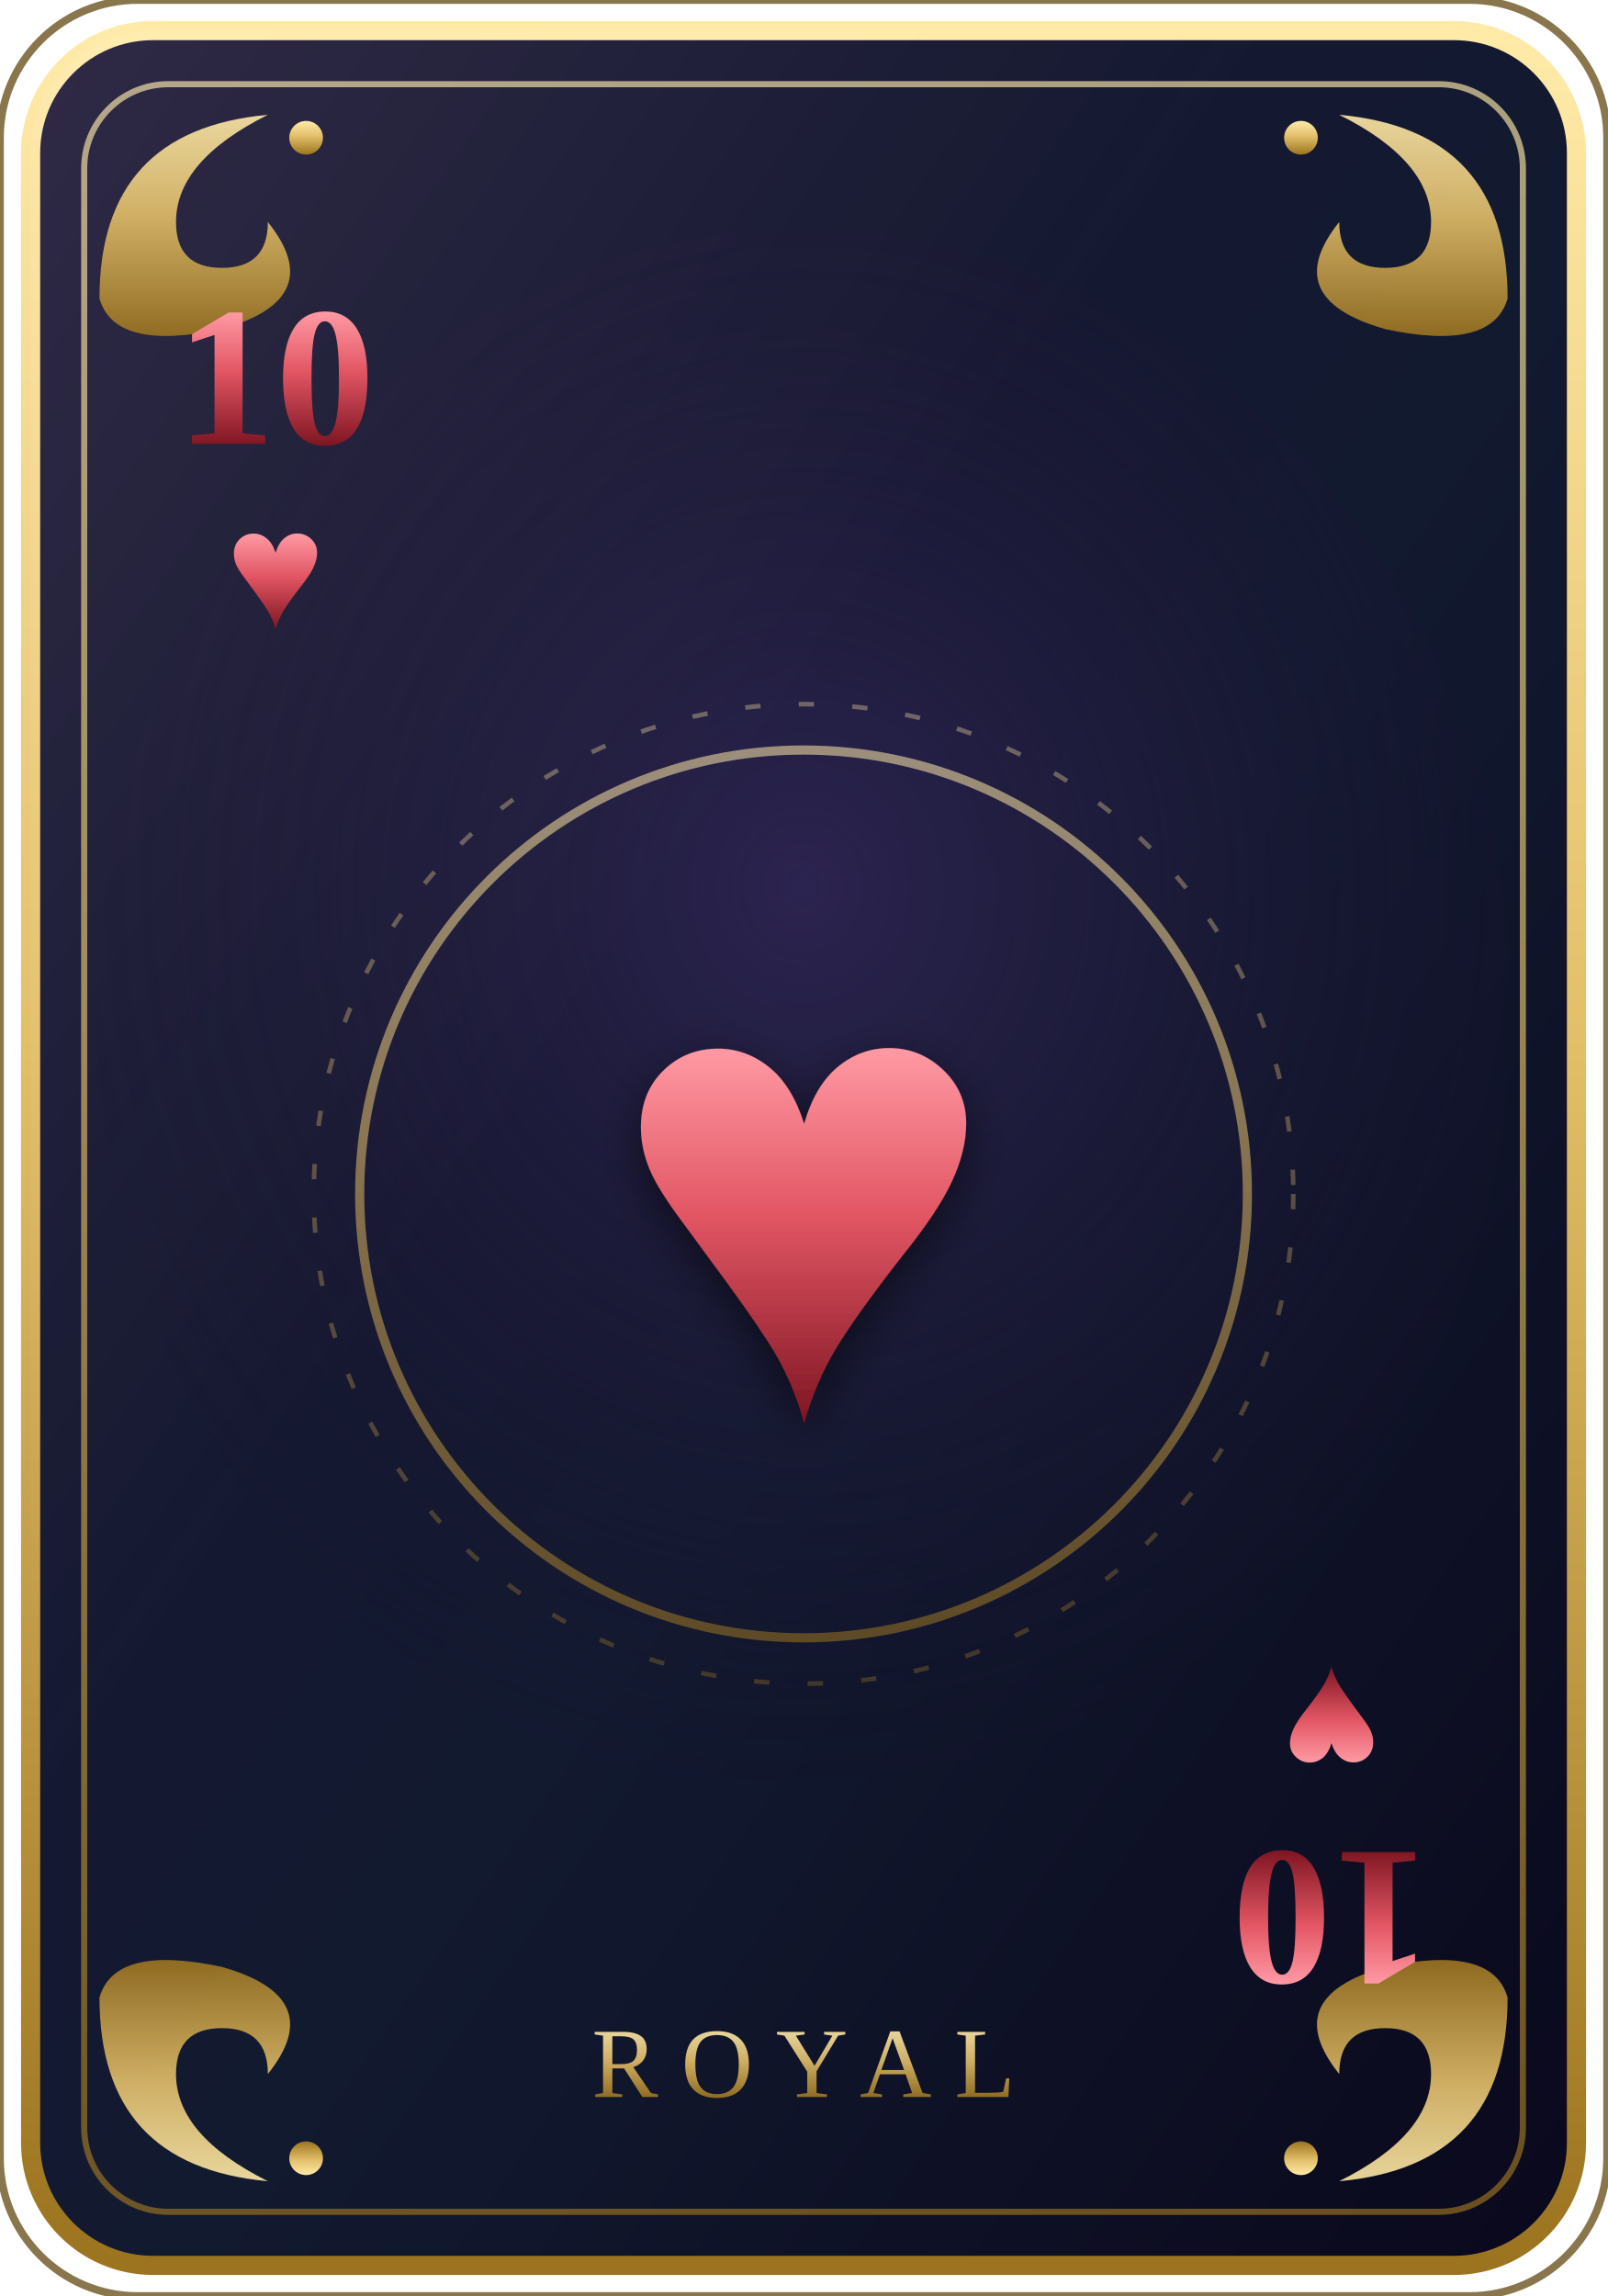
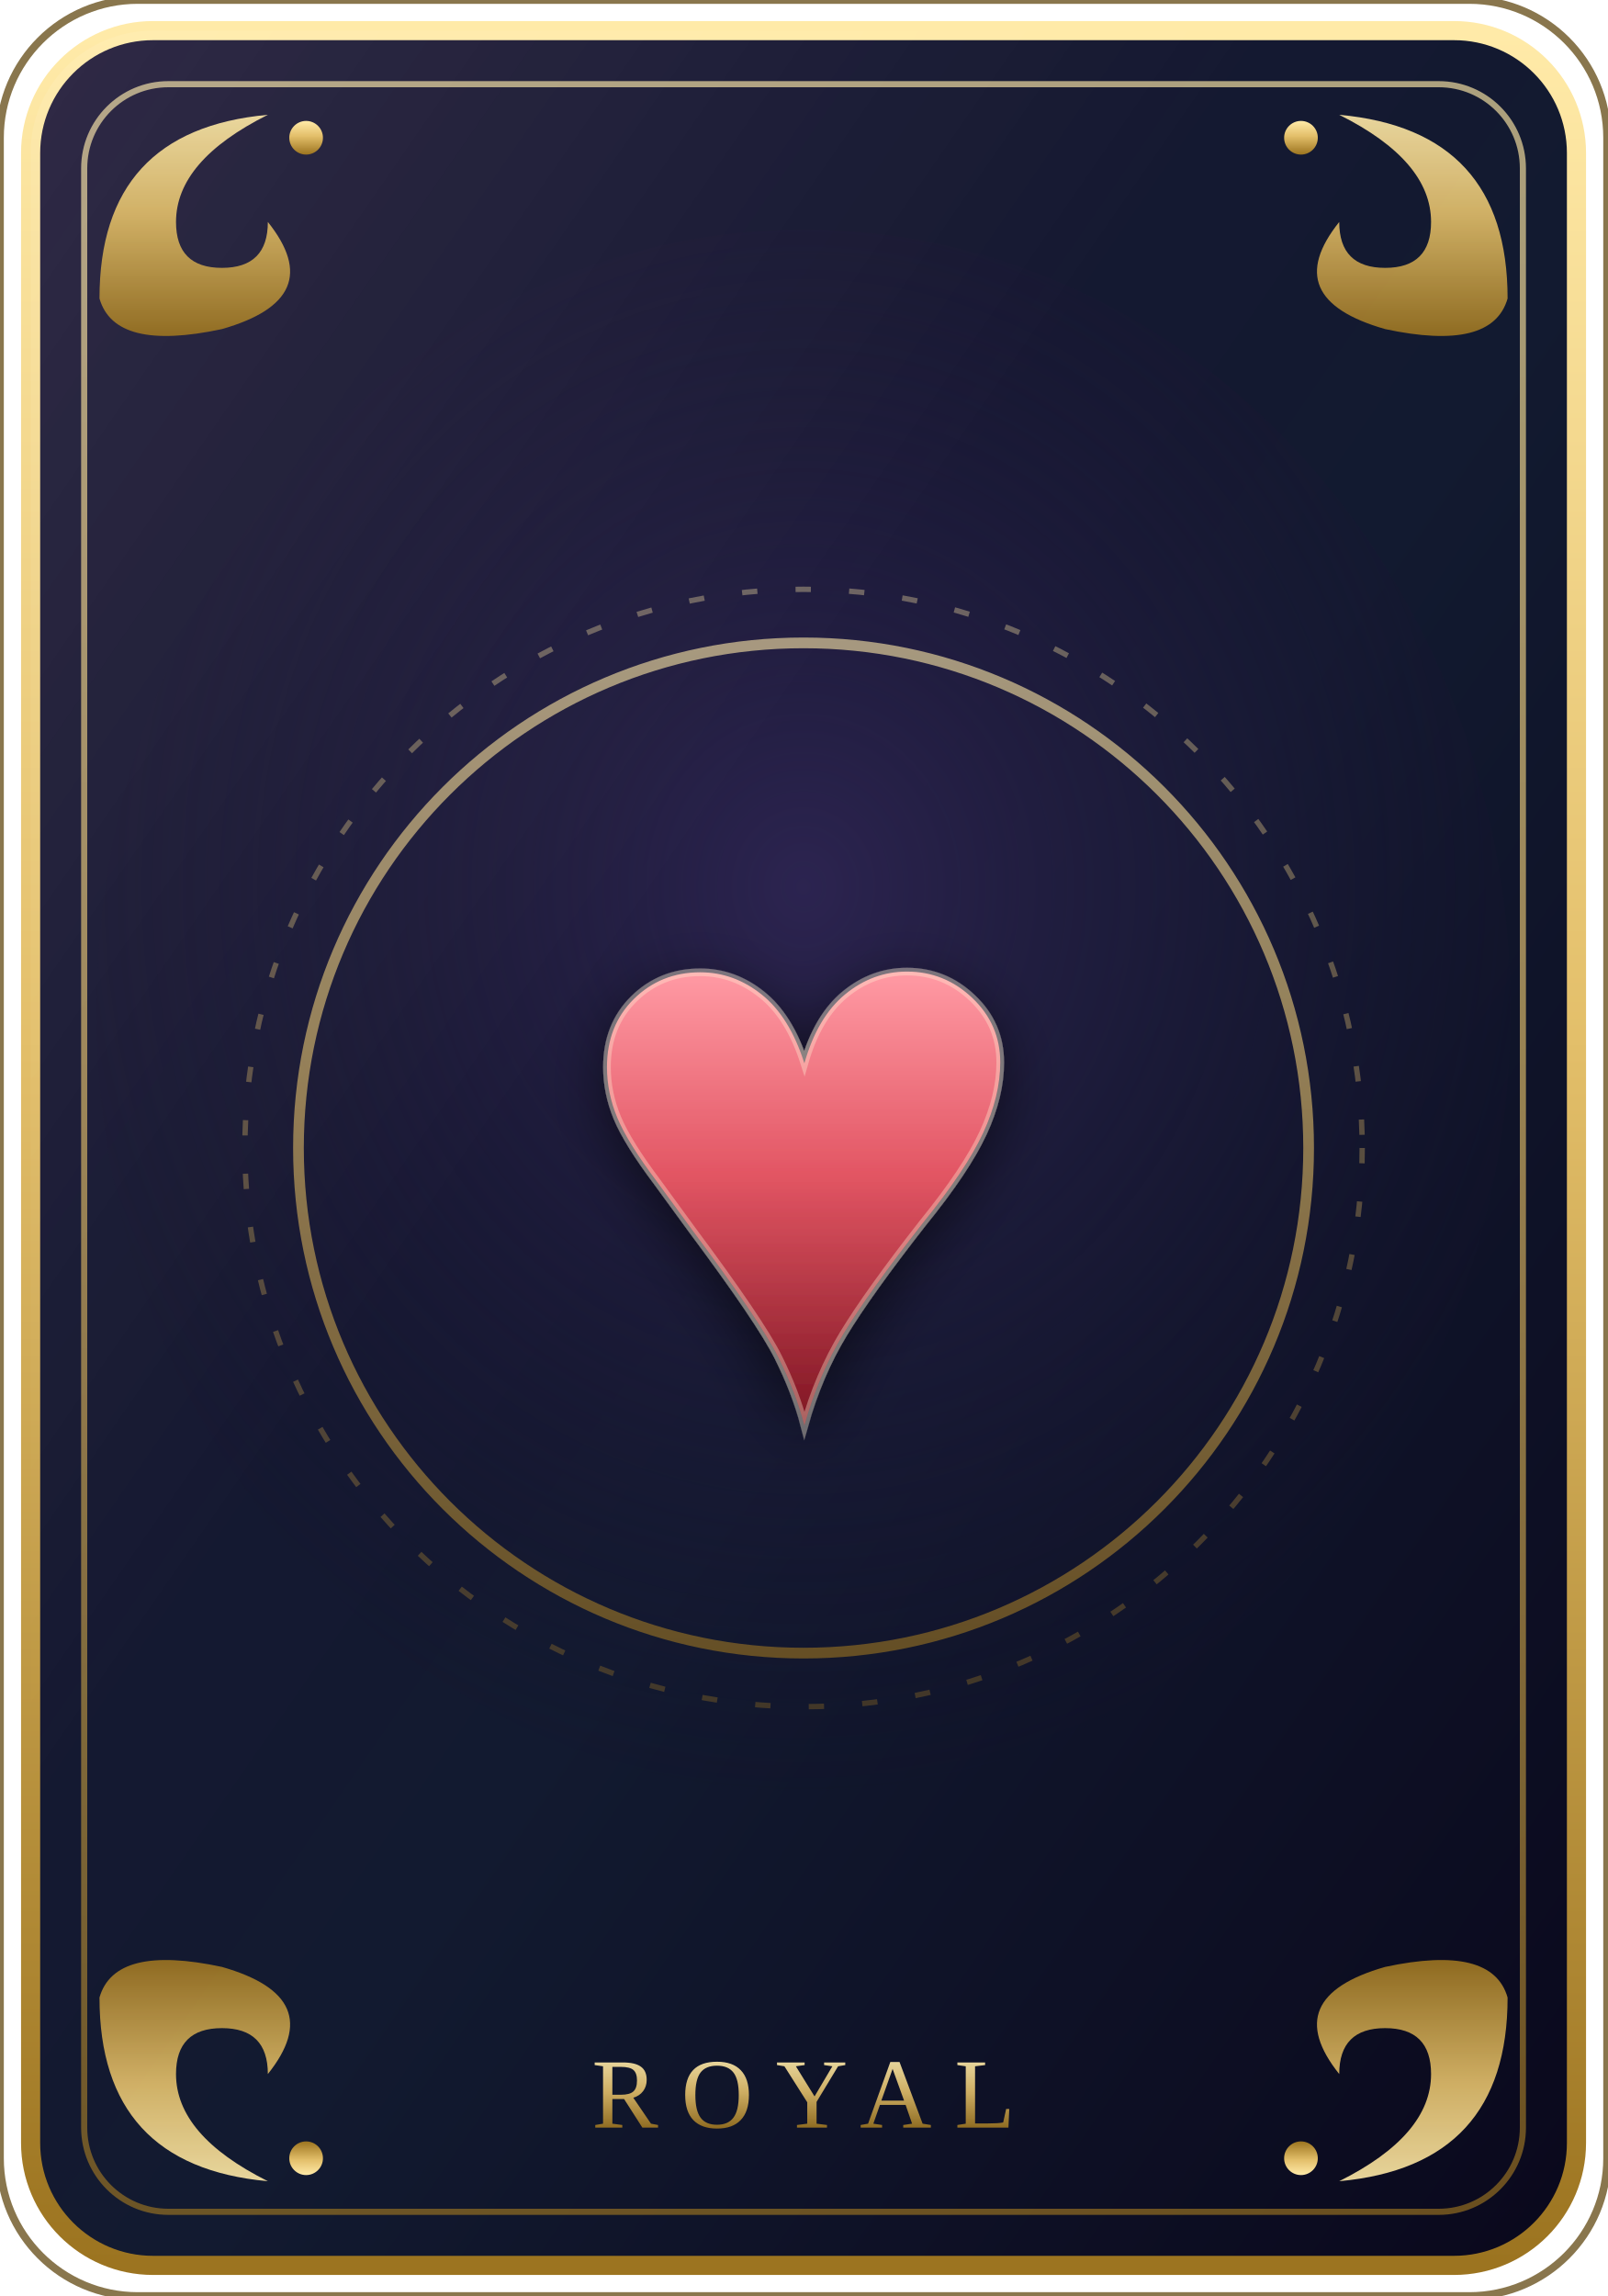
<svg xmlns="http://www.w3.org/2000/svg" viewBox="0 0 210 300">
  <defs>
    <linearGradient id="bg" x1="0" y1="0" x2="1" y2="1">
      <stop offset="0" stop-color="#1b1533" />
      <stop offset="0.55" stop-color="#121a30" />
      <stop offset="1" stop-color="#0a081c" />
    </linearGradient>
    <linearGradient id="gold" x1="0" y1="0" x2="0" y2="1">
      <stop offset="0" stop-color="#ffeaa8" />
      <stop offset="0.45" stop-color="#e3bf6a" />
      <stop offset="1" stop-color="#9c7420" />
    </linearGradient>
    <linearGradient id="ruby" x1="0" y1="0" x2="0" y2="1">
      <stop offset="0" stop-color="#ff9aa4" />
      <stop offset="0.45" stop-color="#e25563" />
      <stop offset="1" stop-color="#7e1522" />
    </linearGradient>
    <radialGradient id="glow" cx="0.5" cy="0.42" r="0.62">
      <stop offset="0" stop-color="#2c2450" />
      <stop offset="1" stop-color="rgba(20,16,40,0)" />
    </radialGradient>
    <linearGradient id="sheen" x1="0" y1="0" x2="1" y2="1">
      <stop offset="0" stop-color="rgba(255,255,255,0.09)" />
      <stop offset="0.4" stop-color="rgba(255,255,255,0)" />
    </linearGradient>
    <g id="flr">
      <path d="M0 26 Q0 4 22 2 Q10 8 10 16 Q10 22 16 22 Q22 22 22 16 Q30 26 16 30 Q2 33 0 26Z" fill="url(#gold)" opacity="0.9" />
      <circle cx="27" cy="5" r="2.2" fill="url(#gold)" />
    </g>
  </defs>
  <rect x="4" y="4" width="202" height="292" rx="16" fill="url(#bg)" stroke="url(#gold)" stroke-width="2.5" />
  <rect x="0" y="0" width="210" height="300" rx="18" fill="none" stroke="#6b5420" stroke-width="1" opacity="0.8" />
  <rect x="11" y="11" width="188" height="278" rx="11" fill="none" stroke="url(#gold)" stroke-width="0.8" opacity="0.65" />
  <ellipse cx="105" cy="132" rx="92.4" ry="102" fill="url(#glow)" />
  <rect x="4" y="4" width="202" height="292" rx="16" fill="url(#sheen)" />
  <use href="#flr" transform="translate(13,13)" />
  <use href="#flr" transform="translate(197,13) scale(-1,1)" />
  <use href="#flr" transform="translate(13,287) scale(1,-1)" />
  <use href="#flr" transform="translate(197,287) scale(-1,-1)" />
-   <circle cx="105" cy="156" r="58" fill="none" stroke="url(#gold)" stroke-width="1.2" opacity="0.55" />
-   <circle cx="105" cy="156" r="64" fill="none" stroke="url(#gold)" stroke-width="0.6" opacity="0.35" stroke-dasharray="2 5" />
-   <text x="105" y="156" font-size="86" text-anchor="middle" dominant-baseline="central" fill="url(#ruby)" style="filter:drop-shadow(0 2px 3px rgba(0,0,0,0.55))">♥</text>
-   <text x="105" y="274" font-size="13" text-anchor="middle" fill="url(#gold)" opacity="0.9" font-family="Georgia, 'Times New Roman', serif" letter-spacing="3">ROYAL</text>
-   <g transform="translate(36,58)" text-anchor="middle">
-     <text y="0" font-size="26" font-weight="bold" font-family="Georgia, 'Times New Roman', serif" fill="url(#ruby)">10</text>
-     <text y="24" font-size="22" fill="url(#ruby)">♥</text>
-   </g>
-   <g transform="translate(174,242) rotate(180)" text-anchor="middle">
-     <text y="0" font-size="26" font-weight="bold" font-family="Georgia, 'Times New Roman', serif" fill="url(#ruby)">10</text>
-     <text y="24" font-size="22" fill="url(#ruby)">♥</text>
-   </g>
+   <circle cx="105" cy="150" r="66" fill="none" stroke="url(#gold)" stroke-width="1.4" opacity="0.6" />
+   <circle cx="105" cy="150" r="73" fill="none" stroke="url(#gold)" stroke-width="0.7" opacity="0.35" stroke-dasharray="2 5" />
+   <text x="105" y="150" font-size="104" text-anchor="middle" dominant-baseline="central" fill="url(#ruby)" stroke="rgba(255,244,214,0.35)" stroke-width="1" style="filter:drop-shadow(0 2px 4px rgba(0,0,0,0.6))">♥</text>
+   <text x="105" y="278" font-size="13" text-anchor="middle" fill="url(#gold)" opacity="0.9" font-family="Georgia, 'Times New Roman', serif" letter-spacing="3">ROYAL</text>
</svg>
